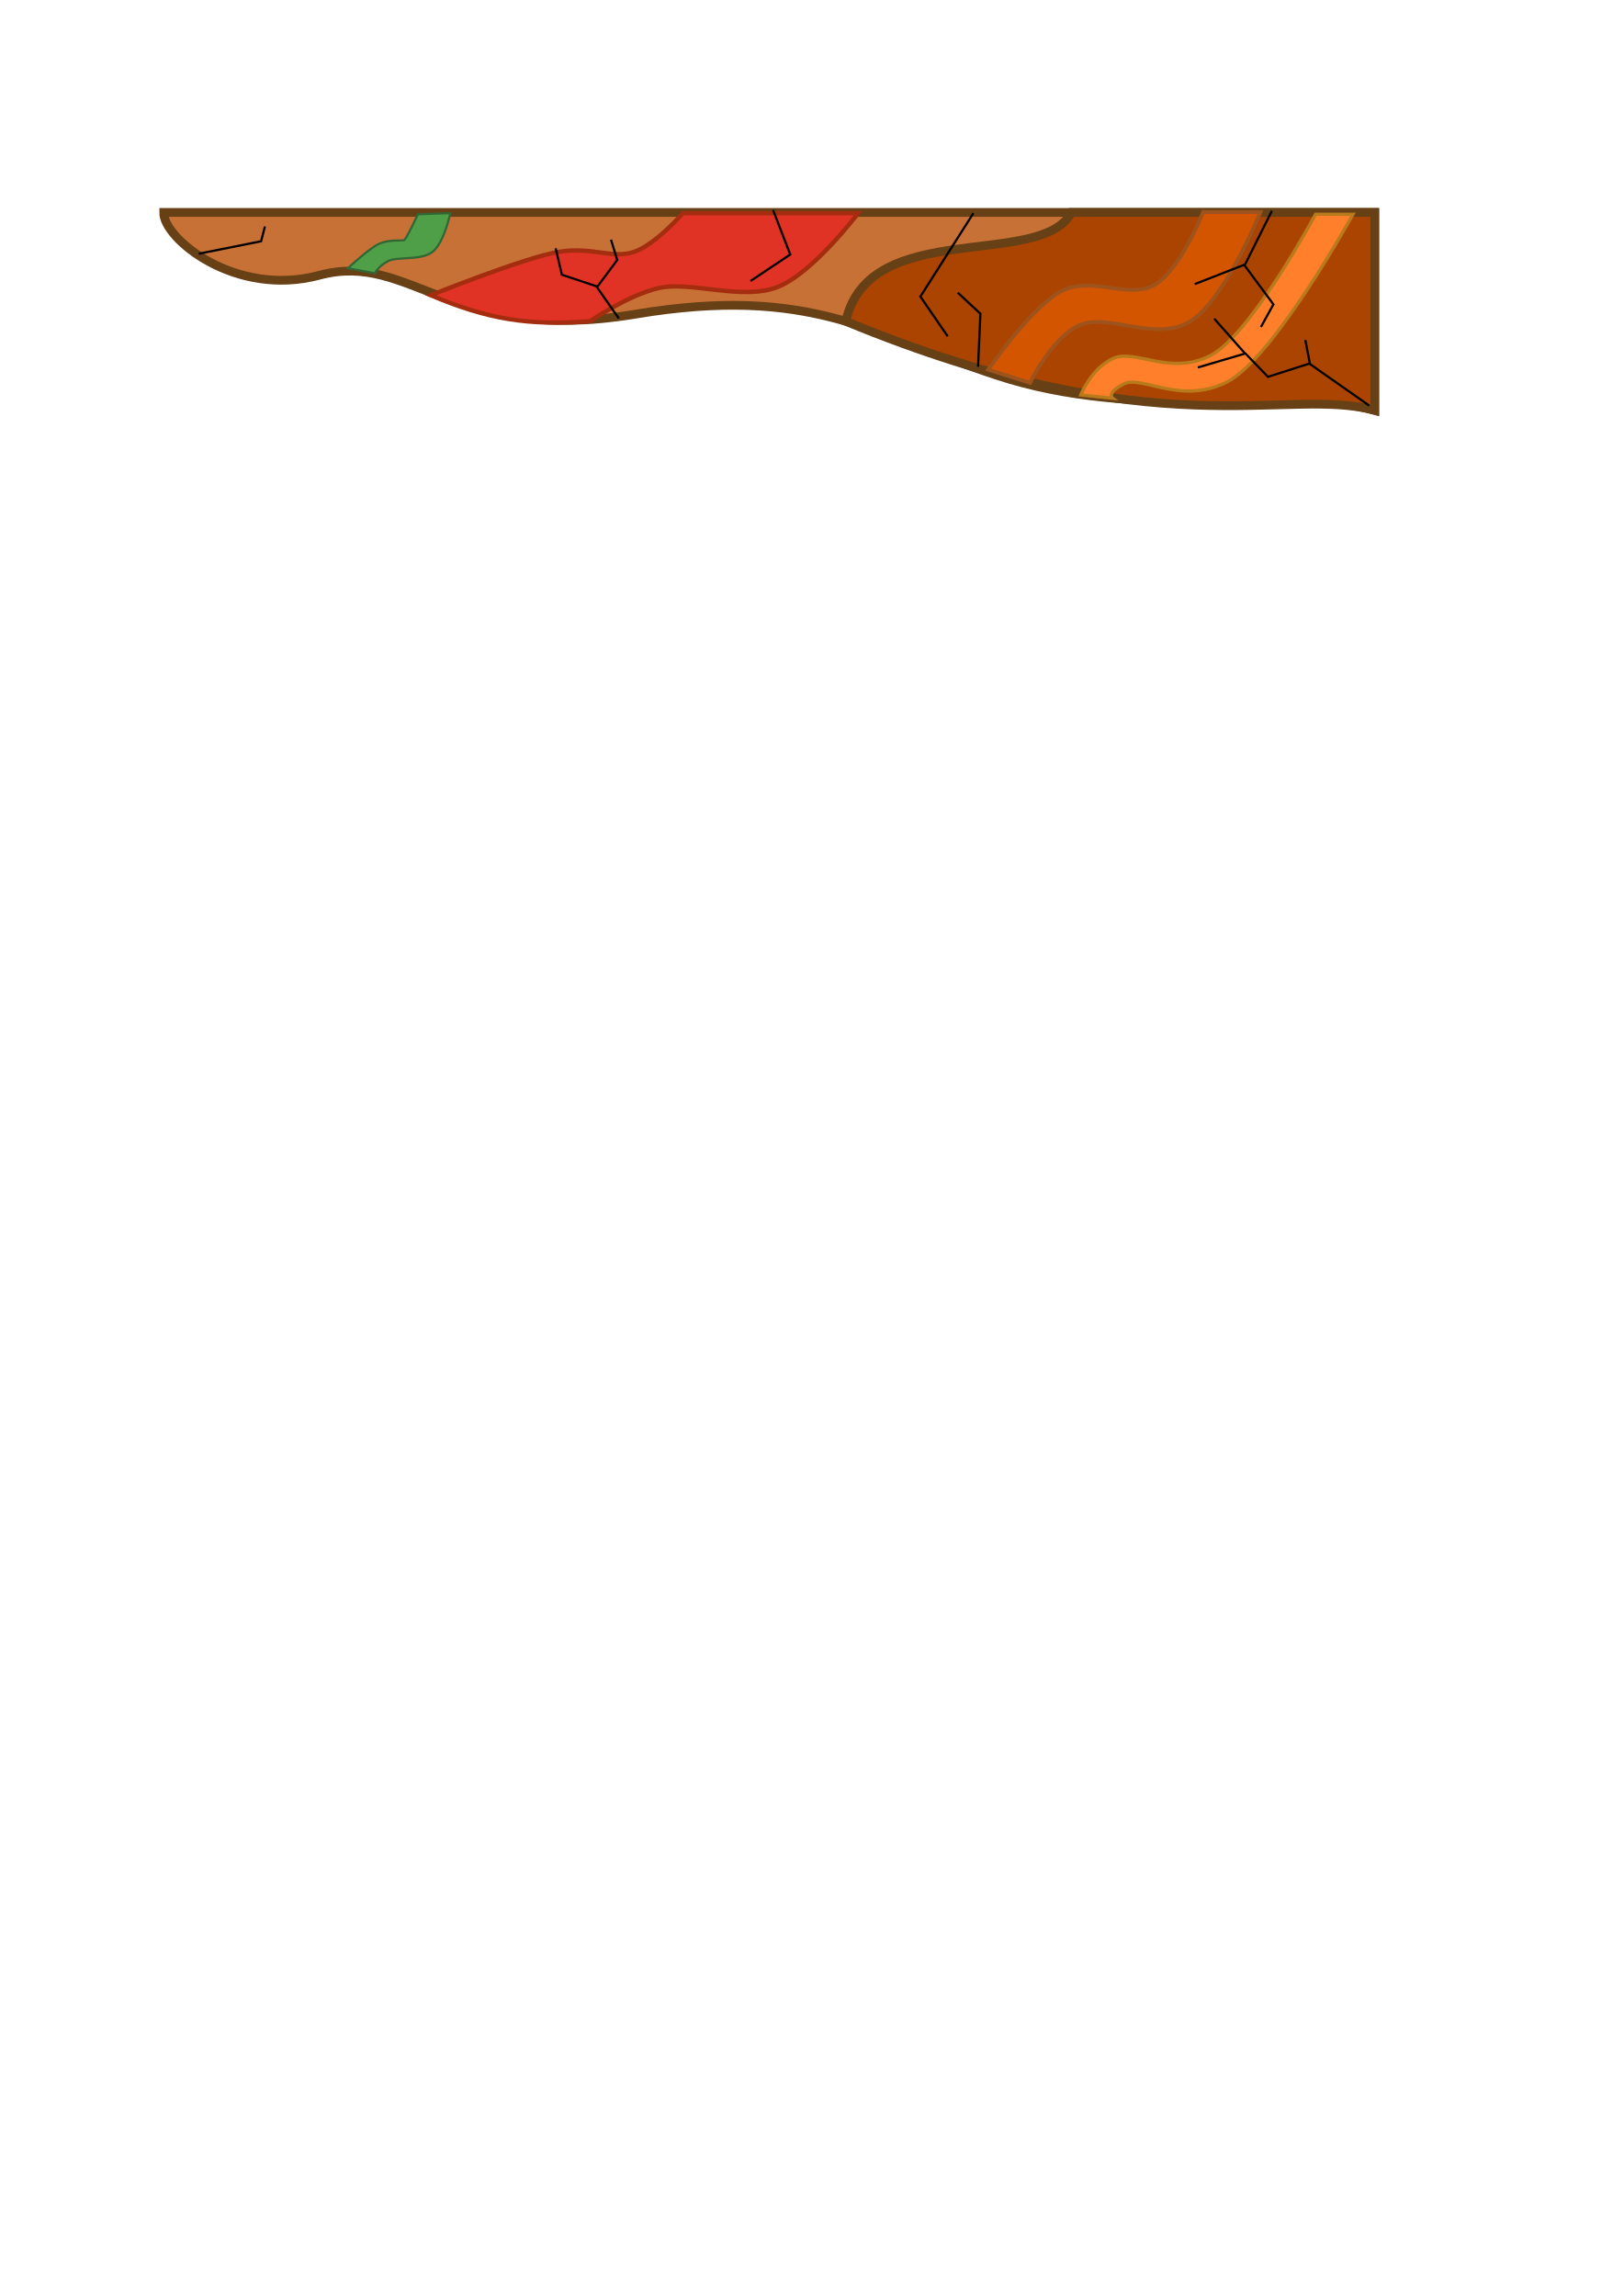
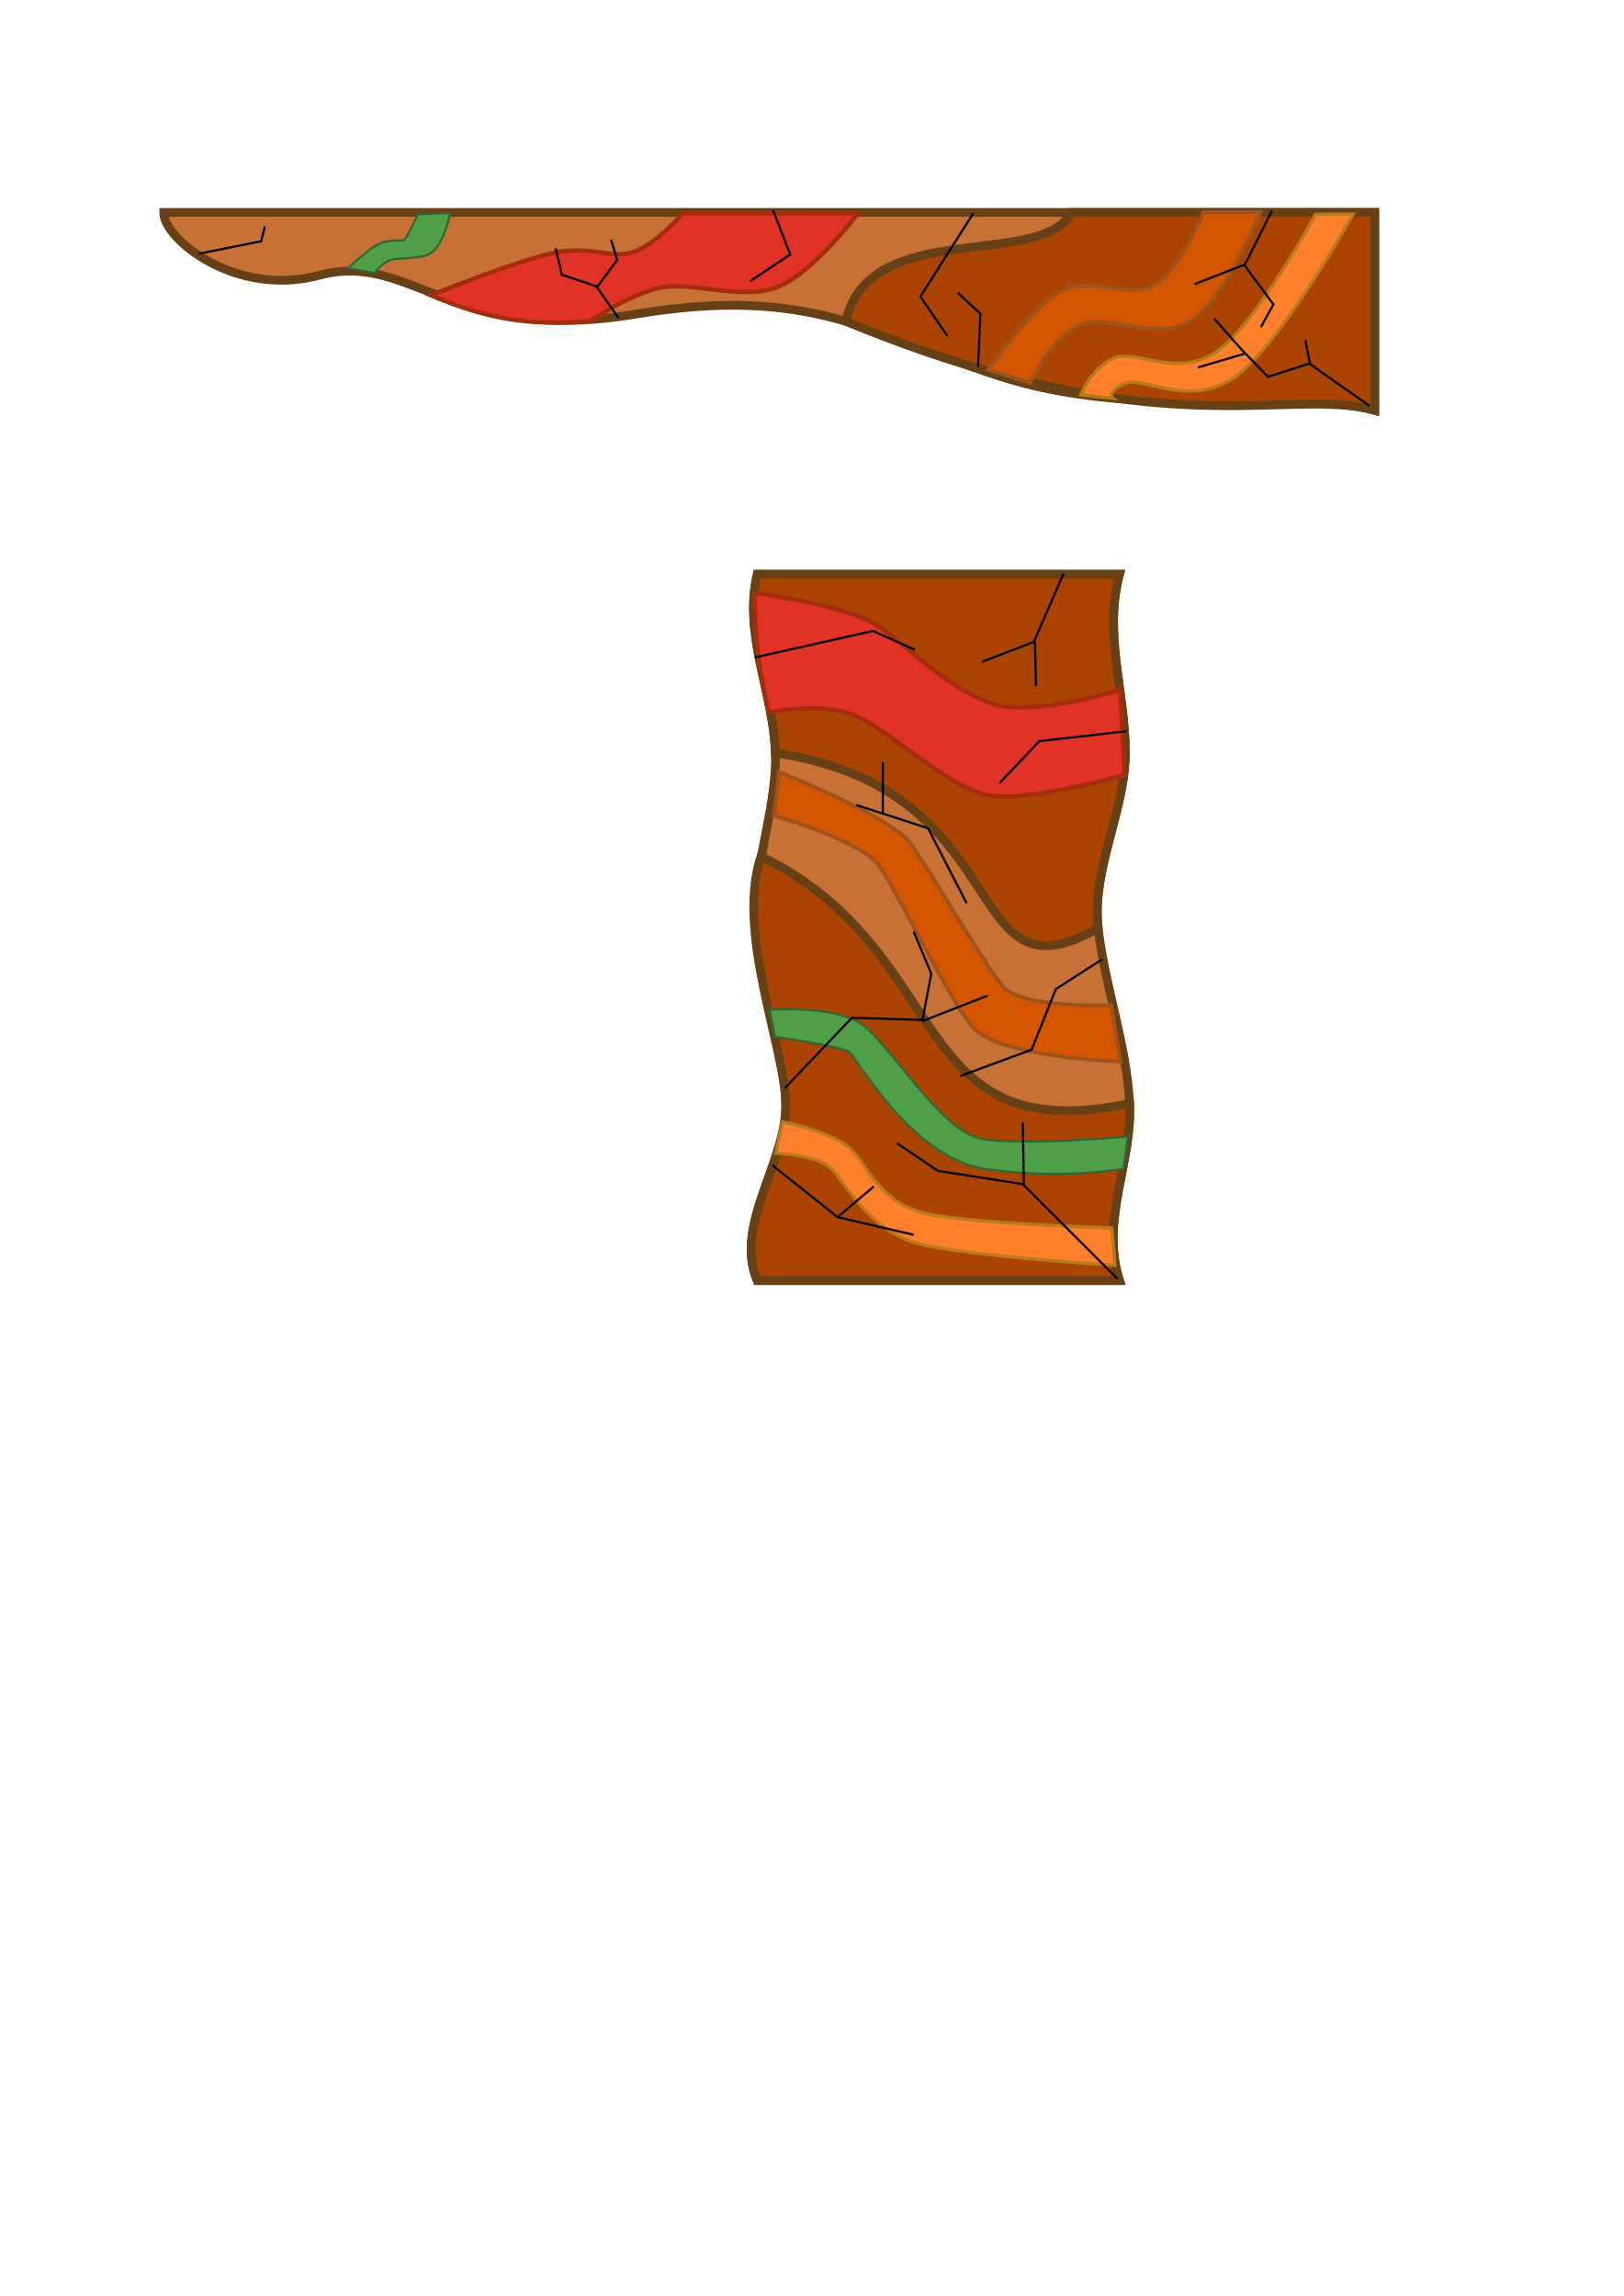
<svg xmlns="http://www.w3.org/2000/svg" width="744.094" height="1052.362" id="svg2" version="1.1">
  <defs id="defs4" />
  <g id="layer1">
    <path style="fill:#c87137;fill-opacity:1;stroke:#674015;stroke-width:4;stroke-linecap:butt;stroke-linejoin:miter;stroke-miterlimit:4;stroke-opacity:1;stroke-dasharray:none;stroke-dashoffset:0" d="m 75,97.362 555,0 0,90.714 c -40.771,-11.074 -107.317,5.703 -173.477,-16.148 -57.09,-18.855 -85.084,-41.36 -165.447,-27.918 -84.603,14.151 -102.621,-29.139 -144.735,-17.849 -38.565,10.338 -71.52,-16.865 -71.341,-28.8 z" id="rect2985" />
    <path style="fill:#aa4400;fill-opacity:1;stroke:#674015;stroke-width:4;stroke-linecap:butt;stroke-linejoin:miter;stroke-miterlimit:4;stroke-opacity:1;stroke-dasharray:none;stroke-dashoffset:0" d="m 491.071,97.362 138.929,0 0,90.714 c -40.771,-11.074 -99.46,18.203 -242.406,-40.791 10.654,-47.819 89.207,-23.586 103.477,-49.923 z" id="rect2985-7" />
    <path style="fill:#e03225;fill-opacity:1;stroke:#a32d0e;stroke-width:2;stroke-linecap:butt;stroke-linejoin:miter;stroke-miterlimit:4;stroke-opacity:1;stroke-dasharray:none" d="m 197.419,135.328 c 0,0 43.627,-17.589 58.968,-19.951 15.341,-2.361 24.473,3.448 34.345,0 9.872,-3.448 22.223,-17.678 22.223,-17.678 l 80.307,0 c 0,0 -20.655,27.44 -36.871,33.84 -16.215,6.4 -40.05,-2.889 -54.548,0.505 -14.498,3.394 -31.315,15.152 -31.315,15.152 -28.249,2.244 -47.227,-0.888 -73.11,-11.869 z" id="path3758" />
    <path style="fill:#d45500;stroke:#9e531c;stroke-width:1.75;stroke-linecap:butt;stroke-linejoin:miter;stroke-miterlimit:4;stroke-opacity:1;stroke-dasharray:none" d="m 452.862,169.421 c 0,0 20.451,-29.874 34.345,-36.365 13.895,-6.492 30.062,4.288 41.921,-2.525 11.859,-6.813 22.223,-33.335 22.223,-33.335 l 26.264,0 c 0,0 -16.738,41.46 -32.83,50.508 -16.092,9.048 -37.757,-4.633 -50.508,1.515 -12.751,6.148 -22.223,26.264 -22.223,26.264 z" id="path3780" />
    <path style="fill:#ff7f2a;stroke:#b97a1c;stroke-width:1.5;stroke-linecap:butt;stroke-linejoin:miter;stroke-miterlimit:4;stroke-opacity:1;stroke-dasharray:none" d="m 495.288,181.038 c 0,0 4.527,-11.882 14.647,-16.668 10.12,-4.786 26.43,8.198 44.952,-1.515 18.522,-9.714 47.982,-64.65 47.982,-64.65 l 17.173,0 c 0,0 -36.309,65.852 -57.579,76.772 -21.27,10.919 -39.182,-3.185 -47.477,1.01 -8.295,4.195 -5.051,6.566 -5.051,6.566 z" id="path3782" />
    <path style="fill:none;stroke:#000000;stroke-width:1px;stroke-linecap:butt;stroke-linejoin:miter;stroke-opacity:1" d="m 283.571,145.934 -10,-14.286 9.286,-12.5 L 280,109.862" id="path3802" />
    <path style="fill:none;stroke:#000000;stroke-width:1px;stroke-linecap:butt;stroke-linejoin:miter;stroke-opacity:1" d="M 273.571,131.291 257.5,125.934 254.643,113.791" id="path3804" />
    <path style="fill:none;stroke:#000000;stroke-width:1px;stroke-linecap:butt;stroke-linejoin:miter;stroke-opacity:1" d="m 91.071,116.291 28.571,-5.714 1.786,-6.786" id="path3806" />
    <path style="fill:none;stroke:#000000;stroke-width:1px;stroke-linecap:butt;stroke-linejoin:miter;stroke-opacity:1" d="m 354.286,96.291 7.857,20.357 -18.214,12.143" id="path3808" />
    <path style="fill:none;stroke:#000000;stroke-width:1px;stroke-linecap:butt;stroke-linejoin:miter;stroke-opacity:1" d="m 446.071,97.719 -24.286,38.214 12.5,18.214" id="path3810" />
    <path style="fill:none;stroke:#000000;stroke-width:1px;stroke-linecap:butt;stroke-linejoin:miter;stroke-opacity:1" d="m 448.214,168.076 1.071,-24.286 -10.357,-9.643" id="path3812" />
    <path style="fill:none;stroke:#000000;stroke-width:1px;stroke-linecap:butt;stroke-linejoin:miter;stroke-opacity:1" d="m 627.5,185.934 -27.5,-19.286 -18.929,6.071 -10.357,-10.714 -21.786,6.429" id="path3814" />
    <path style="fill:none;stroke:#000000;stroke-width:1px;stroke-linecap:butt;stroke-linejoin:miter;stroke-opacity:1" d="M 570.379,161.796 556.45,146.082" id="path3816" />
    <path style="fill:none;stroke:#000000;stroke-width:1px;stroke-linecap:butt;stroke-linejoin:miter;stroke-opacity:1" d="m 600.335,166.922 -2.143,-11.071" id="path3818" />
    <path style="fill:none;stroke:#000000;stroke-width:1px;stroke-linecap:butt;stroke-linejoin:miter;stroke-opacity:1" d="m 582.857,96.648 -12.5,25 13.214,17.857 -5.714,10.357" id="path3820" />
    <path style="fill:none;stroke:#000000;stroke-width:1px;stroke-linecap:butt;stroke-linejoin:miter;stroke-opacity:1" d="m 570.357,121.291 -22.857,8.929" id="path3822" />
    <path style="fill:#4f9f48;fill-opacity:1;stroke:#326735;stroke-width:1px;stroke-linecap:butt;stroke-linejoin:miter;stroke-opacity:1" d="m 159.412,122.954 c 0,0 10.075,-9.444 14.647,-11.364 4.572,-1.921 10.102,-1.136 11.112,-1.515 1.01,-0.379 6.313,-11.869 6.313,-11.869 l 14.9,-0.505 c 0,0 -2.83,13.479 -8.081,17.678 -5.251,4.198 -16.138,2.076 -20.456,4.293 -4.318,2.217 -6.061,5.556 -6.061,5.556 z" id="path3824" />
+     <path style="fill:#c87137;fill-opacity:1;stroke:#674015;stroke-width:4;stroke-linecap:butt;stroke-linejoin:miter;stroke-miterlimit:4;stroke-opacity:1;stroke-dashoffset:0" d="m 346.997,263.218 166.042,0 c -7.324,26.979 2.431,53.927 2.675,80.867 0.245,26.94 -15.586,54.377 -12.461,81.324 3.125,26.948 13.085,53.406 14.403,80.409 1.318,27.003 -13.582,53.54 -4.617,81.151 l -166.042,0 c -10.859,-25.969 13.921,-54.748 13.093,-81.451 -0.829,-26.703 -10.094,-52.341 -13.282,-79.099 -3.188,-26.758 9.297,-54.132 8.531,-81.277 -0.766,-27.145 -14.781,-54.061 -8.342,-81.924 z" id="rect3007" />
+     <path style="fill:#aa4400;fill-opacity:1;stroke:#674015;stroke-width:4;stroke-linecap:butt;stroke-linejoin:miter;stroke-miterlimit:4;stroke-opacity:1;stroke-dashoffset:0" d="m 517.656,505.818 c 1.318,27.003 -13.582,53.54 -4.617,81.151 l -166.043,0 c -10.859,-25.969 13.921,-54.748 13.093,-81.451 -0.829,-26.703 -22.812,-78.387 -11.379,-113.028 89.767,43.802 65.392,134.994 168.946,113.328 z" id="rect3007-1" />
+     <path style="fill:#aa4400;fill-opacity:1;stroke:#674015;stroke-width:4;stroke-linecap:butt;stroke-linejoin:miter;stroke-miterlimit:4;stroke-opacity:1;stroke-dashoffset:0" d="m 346.997,263.218 166.042,0 c -7.324,26.979 2.431,53.927 2.675,80.867 0.245,26.94 -15.586,54.377 -12.461,81.324 -64.391,36.887 -35.327,-63.703 -147.915,-80.267 -0.766,-27.145 -14.781,-54.061 -8.342,-81.924 z" id="rect3007-7" />
+     <path style="fill:#e03225;fill-opacity:1;stroke:#a32d0e;stroke-width:2;stroke-linecap:butt;stroke-linejoin:miter;stroke-miterlimit:4;stroke-opacity:1;stroke-dasharray:none" d="m 345.702,271.816 c 0,0 42.702,5.452 56.39,14.886 13.688,9.434 34.05,30.322 53.4,36.019 19.35,5.697 57.914,-6.584 57.914,-6.584 l 2.036,39.085 c 0,0 -45.551,13.051 -63.341,9.115 -17.79,-3.936 -42.898,-28.071 -58.713,-35.655 -15.815,-7.585 -41.008,-2.119 -41.008,-2.119 -3.164,-14.167 -6.426,-28.124 -6.677,-54.747 z" id="path3758-4" />
+     <path style="fill:#4f9f48;fill-opacity:1;stroke:#326735;stroke-width:1px;stroke-linecap:butt;stroke-linejoin:miter;stroke-opacity:1" d="m 352.702,462.835 c 0,0 28.504,-2.133 41.473,6.1 12.968,8.233 36.454,49.591 55.674,53.028 19.22,3.437 67.105,-1.048 67.105,-1.048 l -2.132,14.755 c 0,0 -27.684,5.151 -62.569,0.249 -34.884,-4.902 -59.302,-51.45 -63.46,-53.954 -4.158,-2.504 -33.72,-6.775 -33.72,-6.775 z" id="path3824-0" />
+     <path style="fill:#d45500;stroke:#9e531c;stroke-width:1.75;stroke-linecap:butt;stroke-linejoin:miter;stroke-miterlimit:4;stroke-opacity:1;stroke-dasharray:none" d="m 357.111,353.852 c 0,0 51.319,20.369 60.237,32.845 8.919,12.476 33.414,54.983 42.277,65.399 8.863,10.416 49.563,8.582 49.563,8.582 l 4.33,25.905 c 0,0 -56.086,-1.787 -67.919,-15.958 -11.833,-14.171 -34.479,-62.611 -42.851,-74.026 C 394.376,385.185 354.655,373.829 354.655,373.829 z" id="path3780-9" />
+     <path style="fill:#ff7f2a;stroke:#b97a1c;stroke-width:1.5;stroke-linecap:butt;stroke-linejoin:miter;stroke-miterlimit:4;stroke-opacity:1;stroke-dasharray:none" d="m 358.602,514.164 c 0,0 23.81,4.765 31.603,12.801 7.793,8.037 13.242,24.301 33.596,29.115 20.353,4.814 85.688,6.743 85.688,6.743 l 1.437,17.112 c 0,0 -66.137,-4.03 -89.355,-9.736 -23.218,-5.706 -34.089,-28.209 -40.734,-34.709 -6.645,-6.5 -25.312,-6.927 -25.312,-6.927 z" id="path3782-4" />
+     <path style="fill:none;stroke:#000000;stroke-width:1px;stroke-linecap:butt;stroke-linejoin:miter;stroke-opacity:1" d="m 359.614,498.799 30.81,-32.325 32.325,1.01 4.041,-21.213 -8.081,-19.193" id="path3871" />
+     <path style="fill:none;stroke:#000000;stroke-width:1px;stroke-linecap:butt;stroke-linejoin:miter;stroke-opacity:1" d="m 422.749,467.989 29.799,-11.617" id="path3873" />
+     <path style="fill:none;stroke:#000000;stroke-width:1px;stroke-linecap:butt;stroke-linejoin:miter;stroke-opacity:1" d="m 516.188,335.154 -39.901,4.546 -18.183,19.193" id="path3875" />
+     <path style="fill:none;stroke:#000000;stroke-width:1px;stroke-linecap:butt;stroke-linejoin:miter;stroke-opacity:1" d="m 345.977,301.314 54.043,-12.122 19.193,8.586" id="path3877" />
+     <path style="fill:none;stroke:#000000;stroke-width:1px;stroke-linecap:butt;stroke-linejoin:miter;stroke-opacity:1" d="m 512.147,586.177 -43.437,-43.437 -38.891,-6.061 -18.688,-12.627" id="path3879" />
+     <path style="fill:none;stroke:#000000;stroke-width:1px;stroke-linecap:butt;stroke-linejoin:miter;stroke-opacity:1" d="m 469.216,542.74 -0.505,-28.284" id="path3881" />
+     <path style="fill:none;stroke:#000000;stroke-width:1px;stroke-linecap:butt;stroke-linejoin:miter;stroke-opacity:1" d="m 439.921,493.243 32.83,-12.122 11.112,-27.779 21.213,-13.637" id="path3883" />
+     <path style="fill:none;stroke:#000000;stroke-width:1px;stroke-linecap:butt;stroke-linejoin:miter;stroke-opacity:1" d="m 442.952,413.946 -17.678,-34.345 -32.83,-10.607" id="path3885" />
+     <path style="fill:none;stroke:#000000;stroke-width:1px;stroke-linecap:butt;stroke-linejoin:miter;stroke-opacity:1" d="m 354.058,534.154 29.799,23.739 34.85,8.081" id="path3887" />
+     <path style="fill:none;stroke:#000000;stroke-width:1px;stroke-linecap:butt;stroke-linejoin:miter;stroke-opacity:1" d="m 400.525,543.75 -16.162,13.637" id="path3889" />
+     <path style="fill:none;stroke:#000000;stroke-width:1px;stroke-linecap:butt;stroke-linejoin:miter;stroke-opacity:1" d="m 404.566,372.53 0,-23.234" id="path3891" />
+     <path style="fill:none;stroke:#000000;stroke-width:1px;stroke-linecap:butt;stroke-linejoin:miter;stroke-opacity:1" d="m 487.399,262.928 -13.637,31.315 -23.739,9.091" id="path3893" />
+     <path style="fill:none;stroke:#000000;stroke-width:1px;stroke-linecap:butt;stroke-linejoin:miter;stroke-opacity:1" d="m 474.267,293.738 0.505,20.708" id="path3895" />
  </g>
</svg>
